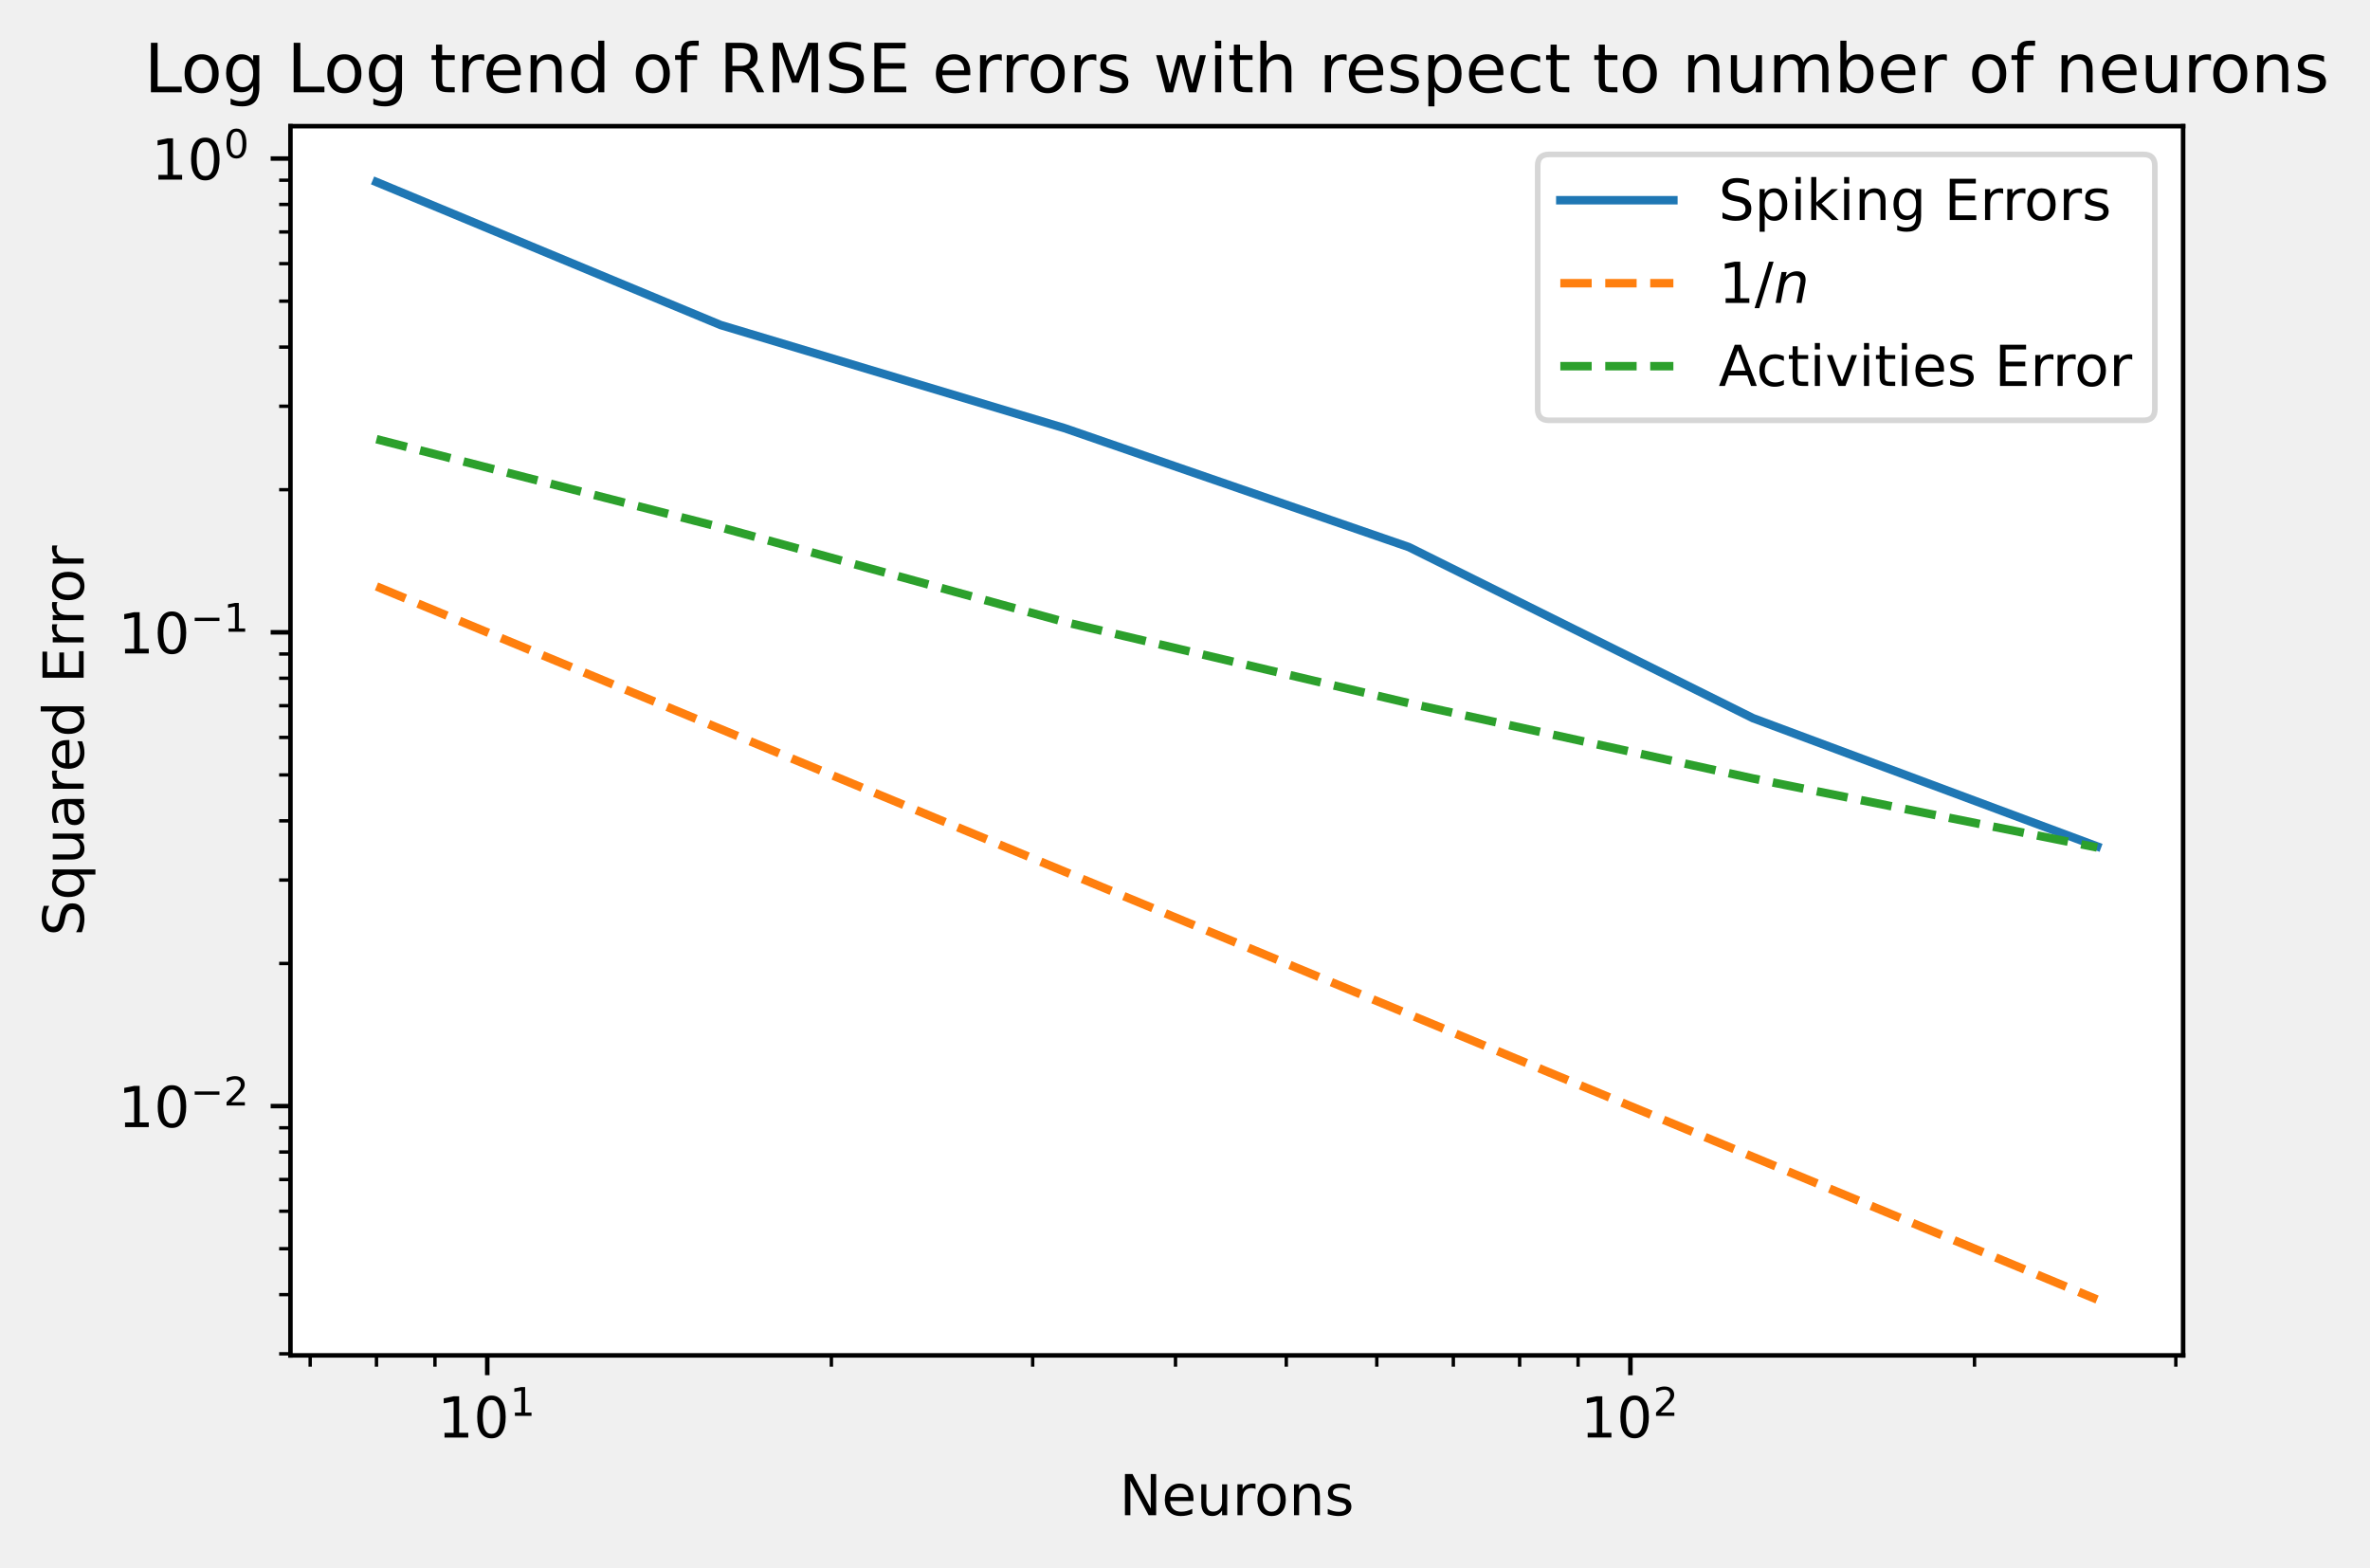
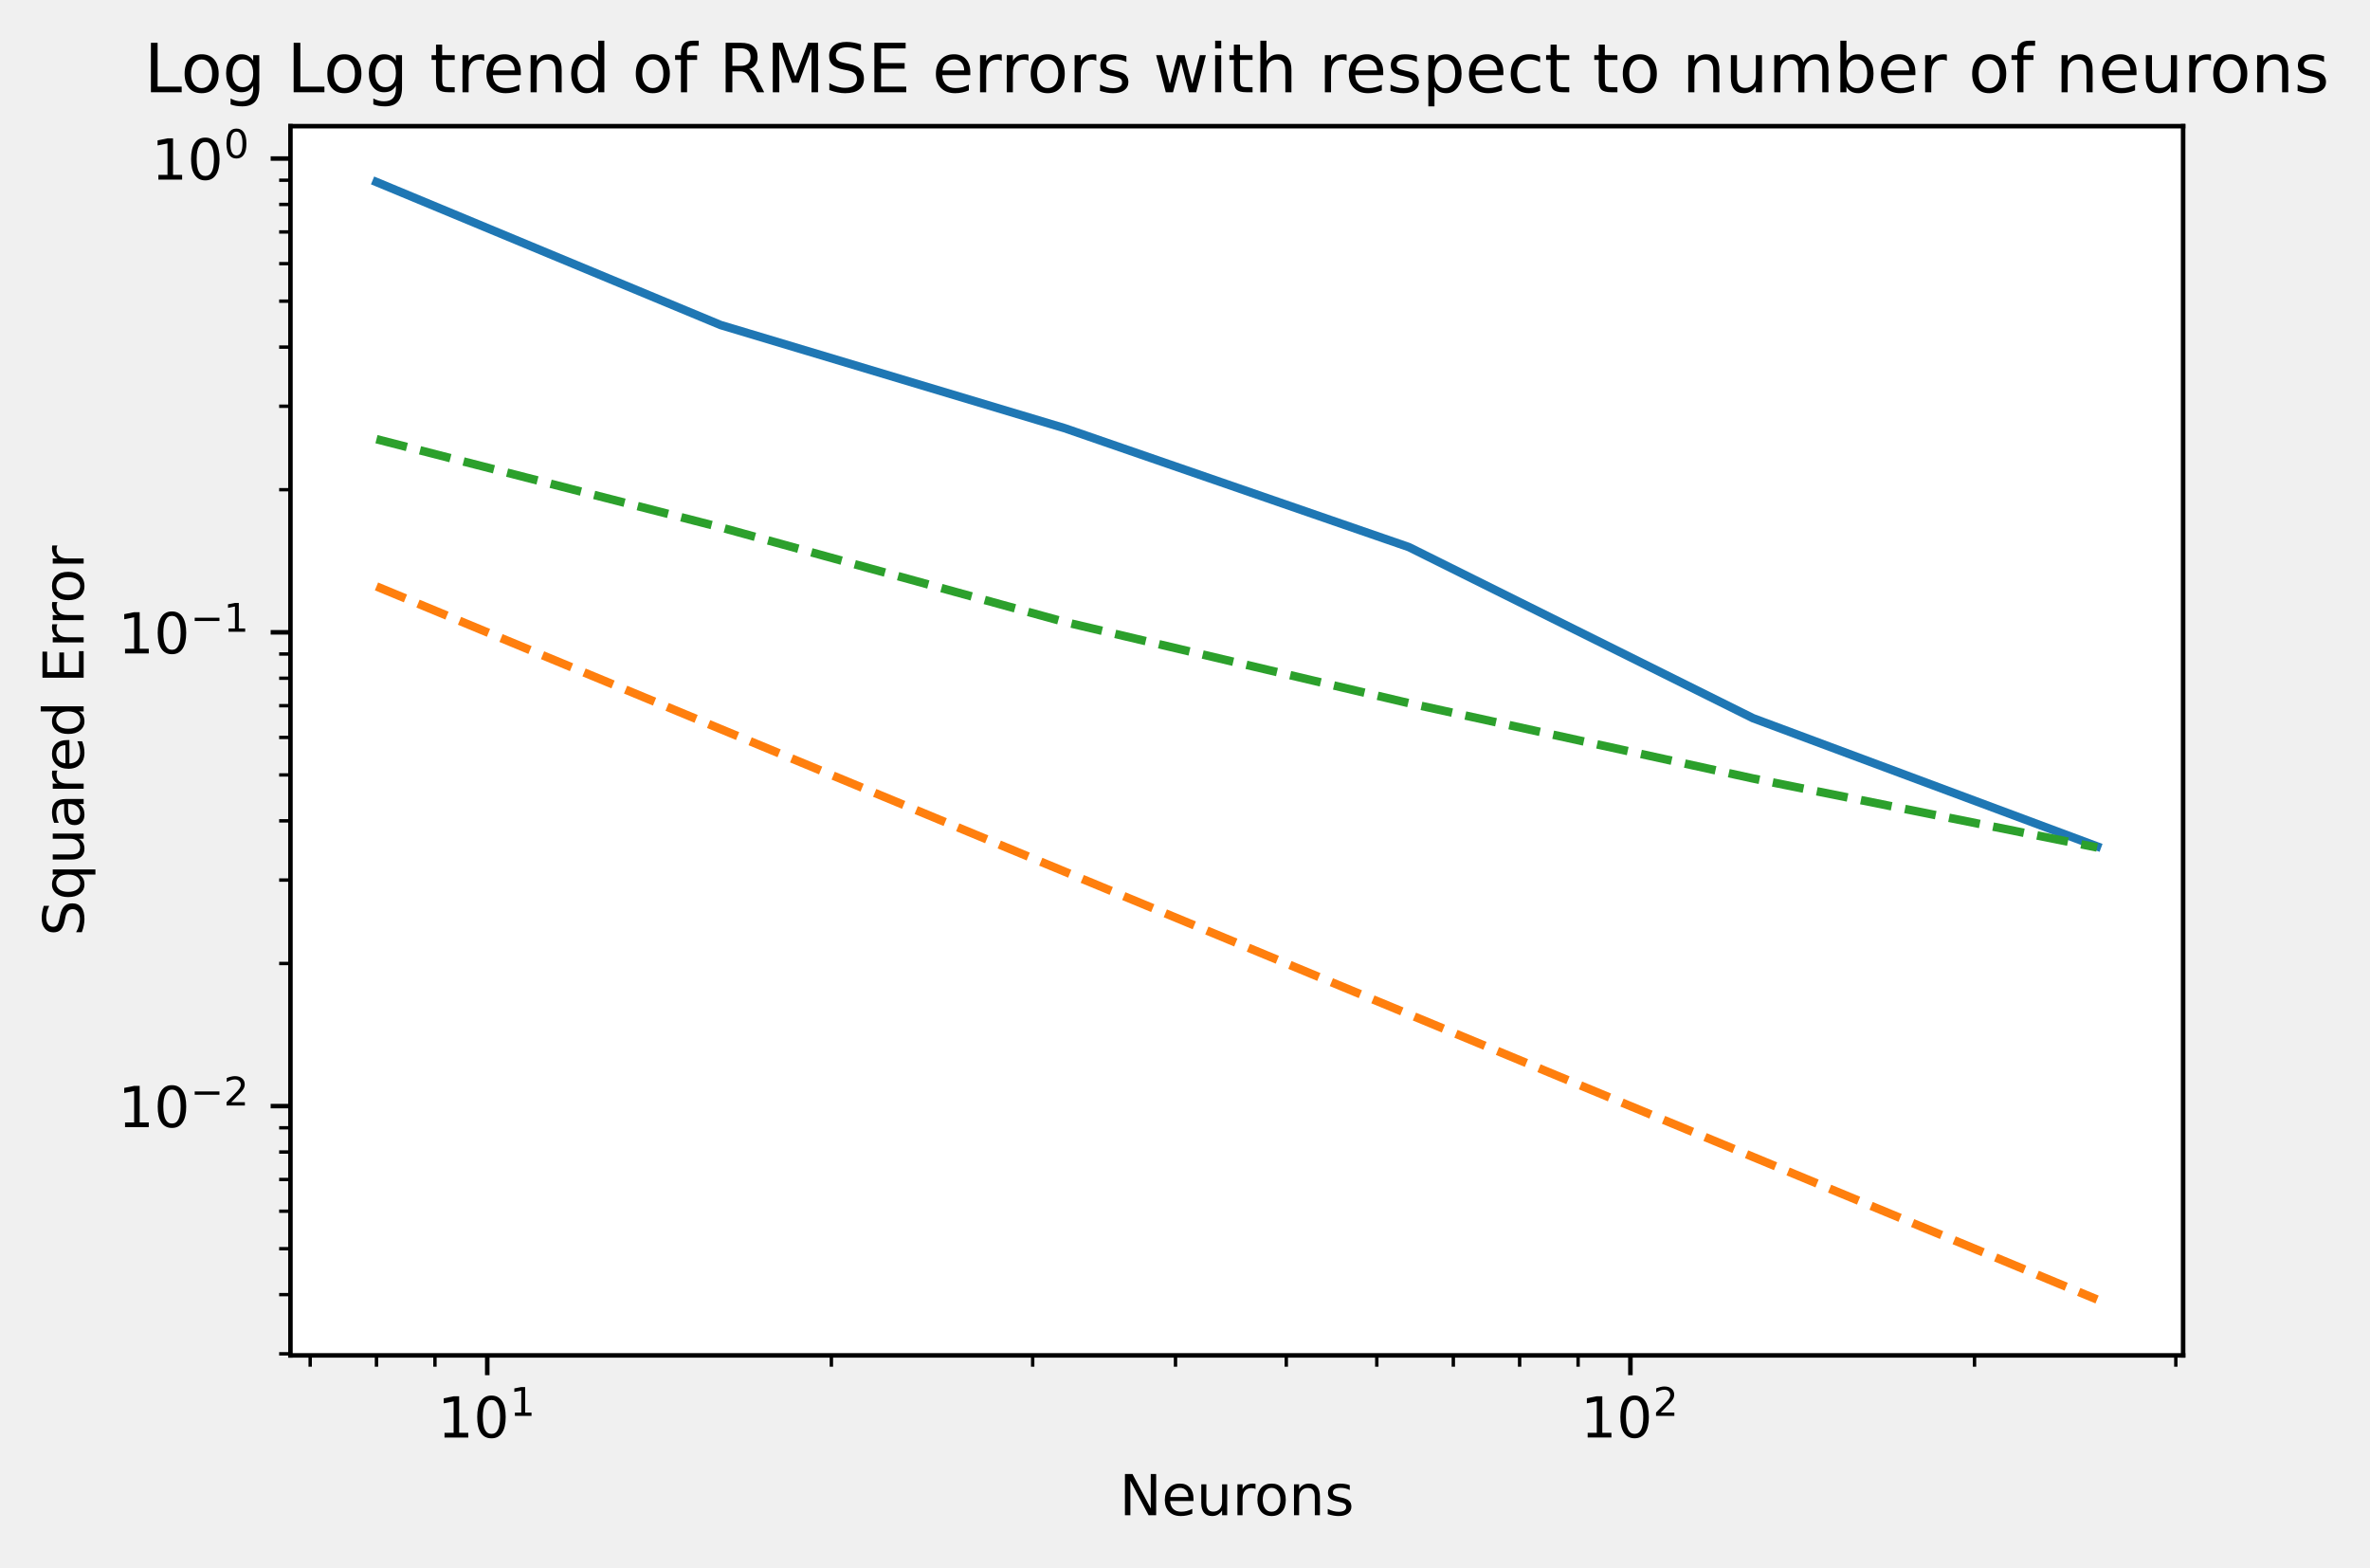
<svg xmlns="http://www.w3.org/2000/svg" xmlns:xlink="http://www.w3.org/1999/xlink" width="419.237pt" height="277.314pt" viewBox="0 0 419.237 277.314" version="1.1">
  <defs>
    <style type="text/css">*{stroke-linejoin: round; stroke-linecap: butt}</style>
  </defs>
  <g id="figure_1">
    <g id="patch_1">
      <path d="M 0 277.314  L 419.237 277.314  L 419.237 0  L 0 0  L 0 277.314  z " style="fill: none" />
    </g>
    <g id="axes_1">
      <g id="patch_2">
        <path d="M 51.378 239.758  L 386.178 239.758  L 386.178 22.318  L 51.378 22.318  z " style="fill: #ffffff" />
      </g>
      <g id="matplotlib.axis_1">
        <g id="xtick_1">
          <g id="line2d_1">
            <defs>
-               <path id="m1aa8d8939c" d="M 0 0  L 0 3.5  " style="stroke: #000000; stroke-width: 0.8" />
+               <path id="m2afc8d1fa1" d="M 0 0  L 0 3.5  " style="stroke: #000000; stroke-width: 0.8" />
            </defs>
            <g>
-               <use xlink:href="#m1aa8d8939c" x="86.193" y="239.758" style="stroke: #000000; stroke-width: 0.8" />
+               <use xlink:href="#m2afc8d1fa1" x="86.193" y="239.758" style="stroke: #000000; stroke-width: 0.8" />
            </g>
          </g>
          <g id="text_1">
            <g transform="translate(77.39295 254.3566) scale(0.1 -0.1)">
              <defs>
                <path id="DejaVuSans-31" d="M 794 531  L 1825 531  L 1825 4091  L 703 3866  L 703 4441  L 1819 4666  L 2450 4666  L 2450 531  L 3481 531  L 3481 0  L 794 0  L 794 531  z " transform="scale(0.015625)" />
                <path id="DejaVuSans-30" d="M 2034 4250  Q 1547 4250 1301 3770  Q 1056 3291 1056 2328  Q 1056 1369 1301 889  Q 1547 409 2034 409  Q 2525 409 2770 889  Q 3016 1369 3016 2328  Q 3016 3291 2770 3770  Q 2525 4250 2034 4250  z M 2034 4750  Q 2819 4750 3233 4129  Q 3647 3509 3647 2328  Q 3647 1150 3233 529  Q 2819 -91 2034 -91  Q 1250 -91 836 529  Q 422 1150 422 2328  Q 422 3509 836 4129  Q 1250 4750 2034 4750  z " transform="scale(0.015625)" />
              </defs>
              <use xlink:href="#DejaVuSans-31" transform="translate(0 0.684375)" />
              <use xlink:href="#DejaVuSans-30" transform="translate(63.62305 0.684375)" />
              <use xlink:href="#DejaVuSans-31" transform="translate(128.2031 38.96563) scale(0.7)" />
            </g>
          </g>
        </g>
        <g id="xtick_2">
          <g id="line2d_2">
            <g>
-               <use xlink:href="#m1aa8d8939c" x="288.408" y="239.758" style="stroke: #000000; stroke-width: 0.8" />
+               <use xlink:href="#m2afc8d1fa1" x="288.408" y="239.758" style="stroke: #000000; stroke-width: 0.8" />
            </g>
          </g>
          <g id="text_2">
            <g transform="translate(279.6078 254.3566) scale(0.1 -0.1)">
              <defs>
                <path id="DejaVuSans-32" d="M 1228 531  L 3431 531  L 3431 0  L 469 0  L 469 531  Q 828 903 1448 1529  Q 2069 2156 2228 2338  Q 2531 2678 2651 2914  Q 2772 3150 2772 3378  Q 2772 3750 2511 3984  Q 2250 4219 1831 4219  Q 1534 4219 1204 4116  Q 875 4013 500 3803  L 500 4441  Q 881 4594 1212 4672  Q 1544 4750 1819 4750  Q 2544 4750 2975 4387  Q 3406 4025 3406 3419  Q 3406 3131 3298 2873  Q 3191 2616 2906 2266  Q 2828 2175 2409 1742  Q 1991 1309 1228 531  z " transform="scale(0.015625)" />
              </defs>
              <use xlink:href="#DejaVuSans-31" transform="translate(0 0.765625)" />
              <use xlink:href="#DejaVuSans-30" transform="translate(63.62305 0.765625)" />
              <use xlink:href="#DejaVuSans-32" transform="translate(128.2031 39.04688) scale(0.7)" />
            </g>
          </g>
        </g>
        <g id="xtick_3">
          <g id="line2d_3">
            <defs>
-               <path id="m4109678d11" d="M 0 0  L 0 2  " style="stroke: #000000; stroke-width: 0.6" />
+               <path id="m5e7f691e40" d="M 0 0  L 0 2  " style="stroke: #000000; stroke-width: 0.6" />
            </defs>
            <g>
-               <use xlink:href="#m4109678d11" x="54.869" y="239.758" style="stroke: #000000; stroke-width: 0.6" />
+               <use xlink:href="#m5e7f691e40" x="54.869" y="239.758" style="stroke: #000000; stroke-width: 0.6" />
            </g>
          </g>
        </g>
        <g id="xtick_4">
          <g id="line2d_4">
            <g>
-               <use xlink:href="#m4109678d11" x="66.596" y="239.758" style="stroke: #000000; stroke-width: 0.6" />
+               <use xlink:href="#m5e7f691e40" x="66.596" y="239.758" style="stroke: #000000; stroke-width: 0.6" />
            </g>
          </g>
        </g>
        <g id="xtick_5">
          <g id="line2d_5">
            <g>
-               <use xlink:href="#m4109678d11" x="76.94" y="239.758" style="stroke: #000000; stroke-width: 0.6" />
+               <use xlink:href="#m5e7f691e40" x="76.94" y="239.758" style="stroke: #000000; stroke-width: 0.6" />
            </g>
          </g>
        </g>
        <g id="xtick_6">
          <g id="line2d_6">
            <g>
-               <use xlink:href="#m4109678d11" x="147.066" y="239.758" style="stroke: #000000; stroke-width: 0.6" />
+               <use xlink:href="#m5e7f691e40" x="147.066" y="239.758" style="stroke: #000000; stroke-width: 0.6" />
            </g>
          </g>
        </g>
        <g id="xtick_7">
          <g id="line2d_7">
            <g>
-               <use xlink:href="#m4109678d11" x="182.674" y="239.758" style="stroke: #000000; stroke-width: 0.6" />
+               <use xlink:href="#m5e7f691e40" x="182.674" y="239.758" style="stroke: #000000; stroke-width: 0.6" />
            </g>
          </g>
        </g>
        <g id="xtick_8">
          <g id="line2d_8">
            <g>
-               <use xlink:href="#m4109678d11" x="207.938" y="239.758" style="stroke: #000000; stroke-width: 0.6" />
+               <use xlink:href="#m5e7f691e40" x="207.938" y="239.758" style="stroke: #000000; stroke-width: 0.6" />
            </g>
          </g>
        </g>
        <g id="xtick_9">
          <g id="line2d_9">
            <g>
-               <use xlink:href="#m4109678d11" x="227.535" y="239.758" style="stroke: #000000; stroke-width: 0.6" />
+               <use xlink:href="#m5e7f691e40" x="227.535" y="239.758" style="stroke: #000000; stroke-width: 0.6" />
            </g>
          </g>
        </g>
        <g id="xtick_10">
          <g id="line2d_10">
            <g>
-               <use xlink:href="#m4109678d11" x="243.547" y="239.758" style="stroke: #000000; stroke-width: 0.6" />
+               <use xlink:href="#m5e7f691e40" x="243.547" y="239.758" style="stroke: #000000; stroke-width: 0.6" />
            </g>
          </g>
        </g>
        <g id="xtick_11">
          <g id="line2d_11">
            <g>
-               <use xlink:href="#m4109678d11" x="257.084" y="239.758" style="stroke: #000000; stroke-width: 0.6" />
+               <use xlink:href="#m5e7f691e40" x="257.084" y="239.758" style="stroke: #000000; stroke-width: 0.6" />
            </g>
          </g>
        </g>
        <g id="xtick_12">
          <g id="line2d_12">
            <g>
-               <use xlink:href="#m4109678d11" x="268.811" y="239.758" style="stroke: #000000; stroke-width: 0.6" />
+               <use xlink:href="#m5e7f691e40" x="268.811" y="239.758" style="stroke: #000000; stroke-width: 0.6" />
            </g>
          </g>
        </g>
        <g id="xtick_13">
          <g id="line2d_13">
            <g>
-               <use xlink:href="#m4109678d11" x="279.155" y="239.758" style="stroke: #000000; stroke-width: 0.6" />
+               <use xlink:href="#m5e7f691e40" x="279.155" y="239.758" style="stroke: #000000; stroke-width: 0.6" />
            </g>
          </g>
        </g>
        <g id="xtick_14">
          <g id="line2d_14">
            <g>
-               <use xlink:href="#m4109678d11" x="349.28" y="239.758" style="stroke: #000000; stroke-width: 0.6" />
+               <use xlink:href="#m5e7f691e40" x="349.28" y="239.758" style="stroke: #000000; stroke-width: 0.6" />
            </g>
          </g>
        </g>
        <g id="xtick_15">
          <g id="line2d_15">
            <g>
-               <use xlink:href="#m4109678d11" x="384.889" y="239.758" style="stroke: #000000; stroke-width: 0.6" />
+               <use xlink:href="#m5e7f691e40" x="384.889" y="239.758" style="stroke: #000000; stroke-width: 0.6" />
            </g>
          </g>
        </g>
        <g id="text_3">
          <g transform="translate(198.0164 268.0347) scale(0.1 -0.1)">
            <defs>
              <path id="DejaVuSans-4e" d="M 628 4666  L 1478 4666  L 3547 763  L 3547 4666  L 4159 4666  L 4159 0  L 3309 0  L 1241 3903  L 1241 0  L 628 0  L 628 4666  z " transform="scale(0.015625)" />
              <path id="DejaVuSans-65" d="M 3597 1894  L 3597 1613  L 953 1613  Q 991 1019 1311 708  Q 1631 397 2203 397  Q 2534 397 2845 478  Q 3156 559 3463 722  L 3463 178  Q 3153 47 2828 -22  Q 2503 -91 2169 -91  Q 1331 -91 842 396  Q 353 884 353 1716  Q 353 2575 817 3079  Q 1281 3584 2069 3584  Q 2775 3584 3186 3129  Q 3597 2675 3597 1894  z M 3022 2063  Q 3016 2534 2758 2815  Q 2500 3097 2075 3097  Q 1594 3097 1305 2825  Q 1016 2553 972 2059  L 3022 2063  z " transform="scale(0.015625)" />
              <path id="DejaVuSans-75" d="M 544 1381  L 544 3500  L 1119 3500  L 1119 1403  Q 1119 906 1312 657  Q 1506 409 1894 409  Q 2359 409 2629 706  Q 2900 1003 2900 1516  L 2900 3500  L 3475 3500  L 3475 0  L 2900 0  L 2900 538  Q 2691 219 2414 64  Q 2138 -91 1772 -91  Q 1169 -91 856 284  Q 544 659 544 1381  z M 1991 3584  L 1991 3584  z " transform="scale(0.015625)" />
              <path id="DejaVuSans-72" d="M 2631 2963  Q 2534 3019 2420 3045  Q 2306 3072 2169 3072  Q 1681 3072 1420 2755  Q 1159 2438 1159 1844  L 1159 0  L 581 0  L 581 3500  L 1159 3500  L 1159 2956  Q 1341 3275 1631 3429  Q 1922 3584 2338 3584  Q 2397 3584 2469 3576  Q 2541 3569 2628 3553  L 2631 2963  z " transform="scale(0.015625)" />
              <path id="DejaVuSans-6f" d="M 1959 3097  Q 1497 3097 1228 2736  Q 959 2375 959 1747  Q 959 1119 1226 758  Q 1494 397 1959 397  Q 2419 397 2687 759  Q 2956 1122 2956 1747  Q 2956 2369 2687 2733  Q 2419 3097 1959 3097  z M 1959 3584  Q 2709 3584 3137 3096  Q 3566 2609 3566 1747  Q 3566 888 3137 398  Q 2709 -91 1959 -91  Q 1206 -91 779 398  Q 353 888 353 1747  Q 353 2609 779 3096  Q 1206 3584 1959 3584  z " transform="scale(0.015625)" />
              <path id="DejaVuSans-6e" d="M 3513 2113  L 3513 0  L 2938 0  L 2938 2094  Q 2938 2591 2744 2837  Q 2550 3084 2163 3084  Q 1697 3084 1428 2787  Q 1159 2491 1159 1978  L 1159 0  L 581 0  L 581 3500  L 1159 3500  L 1159 2956  Q 1366 3272 1645 3428  Q 1925 3584 2291 3584  Q 2894 3584 3203 3211  Q 3513 2838 3513 2113  z " transform="scale(0.015625)" />
              <path id="DejaVuSans-73" d="M 2834 3397  L 2834 2853  Q 2591 2978 2328 3040  Q 2066 3103 1784 3103  Q 1356 3103 1142 2972  Q 928 2841 928 2578  Q 928 2378 1081 2264  Q 1234 2150 1697 2047  L 1894 2003  Q 2506 1872 2764 1633  Q 3022 1394 3022 966  Q 3022 478 2636 193  Q 2250 -91 1575 -91  Q 1294 -91 989 -36  Q 684 19 347 128  L 347 722  Q 666 556 975 473  Q 1284 391 1588 391  Q 1994 391 2212 530  Q 2431 669 2431 922  Q 2431 1156 2273 1281  Q 2116 1406 1581 1522  L 1381 1569  Q 847 1681 609 1914  Q 372 2147 372 2553  Q 372 3047 722 3315  Q 1072 3584 1716 3584  Q 2034 3584 2315 3537  Q 2597 3491 2834 3397  z " transform="scale(0.015625)" />
            </defs>
            <use xlink:href="#DejaVuSans-4e" />
            <use xlink:href="#DejaVuSans-65" x="74.805" />
            <use xlink:href="#DejaVuSans-75" x="136.328" />
            <use xlink:href="#DejaVuSans-72" x="199.707" />
            <use xlink:href="#DejaVuSans-6f" x="238.57" />
            <use xlink:href="#DejaVuSans-6e" x="299.752" />
            <use xlink:href="#DejaVuSans-73" x="363.131" />
          </g>
        </g>
      </g>
      <g id="matplotlib.axis_2">
        <g id="ytick_1">
          <g id="line2d_16">
            <defs>
-               <path id="m5841d0243c" d="M 0 0  L -3.5 0  " style="stroke: #000000; stroke-width: 0.8" />
+               <path id="md2d005fe92" d="M 0 0  L -3.5 0  " style="stroke: #000000; stroke-width: 0.8" />
            </defs>
            <g>
-               <use xlink:href="#m5841d0243c" x="51.378" y="195.661" style="stroke: #000000; stroke-width: 0.8" />
+               <use xlink:href="#md2d005fe92" x="51.378" y="195.661" style="stroke: #000000; stroke-width: 0.8" />
            </g>
          </g>
          <g id="text_4">
            <g transform="translate(20.87813 199.4598) scale(0.1 -0.1)">
              <defs>
                <path id="DejaVuSans-2212" d="M 678 2272  L 4684 2272  L 4684 1741  L 678 1741  L 678 2272  z " transform="scale(0.015625)" />
              </defs>
              <use xlink:href="#DejaVuSans-31" transform="translate(0 0.765625)" />
              <use xlink:href="#DejaVuSans-30" transform="translate(63.62305 0.765625)" />
              <use xlink:href="#DejaVuSans-2212" transform="translate(128.2031 39.04688) scale(0.7)" />
              <use xlink:href="#DejaVuSans-32" transform="translate(186.8555 39.04688) scale(0.7)" />
            </g>
          </g>
        </g>
        <g id="ytick_2">
          <g id="line2d_17">
            <g>
-               <use xlink:href="#m5841d0243c" x="51.378" y="111.852" style="stroke: #000000; stroke-width: 0.8" />
+               <use xlink:href="#md2d005fe92" x="51.378" y="111.852" style="stroke: #000000; stroke-width: 0.8" />
            </g>
          </g>
          <g id="text_5">
            <g transform="translate(20.87813 115.6516) scale(0.1 -0.1)">
              <use xlink:href="#DejaVuSans-31" transform="translate(0 0.684375)" />
              <use xlink:href="#DejaVuSans-30" transform="translate(63.62305 0.684375)" />
              <use xlink:href="#DejaVuSans-2212" transform="translate(128.2031 38.96563) scale(0.7)" />
              <use xlink:href="#DejaVuSans-31" transform="translate(186.8555 38.96563) scale(0.7)" />
            </g>
          </g>
        </g>
        <g id="ytick_3">
          <g id="line2d_18">
            <g>
-               <use xlink:href="#m5841d0243c" x="51.378" y="28.044" style="stroke: #000000; stroke-width: 0.8" />
+               <use xlink:href="#md2d005fe92" x="51.378" y="28.044" style="stroke: #000000; stroke-width: 0.8" />
            </g>
          </g>
          <g id="text_6">
            <g transform="translate(26.77812 31.84343) scale(0.1 -0.1)">
              <use xlink:href="#DejaVuSans-31" transform="translate(0 0.765625)" />
              <use xlink:href="#DejaVuSans-30" transform="translate(63.62305 0.765625)" />
              <use xlink:href="#DejaVuSans-30" transform="translate(128.2031 39.04688) scale(0.7)" />
            </g>
          </g>
        </g>
        <g id="ytick_4">
          <g id="line2d_19">
            <defs>
-               <path id="m2b19e37d3e" d="M 0 0  L -2 0  " style="stroke: #000000; stroke-width: 0.6" />
+               <path id="m3579f029ac" d="M 0 0  L -2 0  " style="stroke: #000000; stroke-width: 0.6" />
            </defs>
            <g>
-               <use xlink:href="#m2b19e37d3e" x="51.378" y="239.482" style="stroke: #000000; stroke-width: 0.6" />
+               <use xlink:href="#m3579f029ac" x="51.378" y="239.482" style="stroke: #000000; stroke-width: 0.6" />
            </g>
          </g>
        </g>
        <g id="ytick_5">
          <g id="line2d_20">
            <g>
-               <use xlink:href="#m2b19e37d3e" x="51.378" y="229.011" style="stroke: #000000; stroke-width: 0.6" />
+               <use xlink:href="#m3579f029ac" x="51.378" y="229.011" style="stroke: #000000; stroke-width: 0.6" />
            </g>
          </g>
        </g>
        <g id="ytick_6">
          <g id="line2d_21">
            <g>
-               <use xlink:href="#m2b19e37d3e" x="51.378" y="220.889" style="stroke: #000000; stroke-width: 0.6" />
+               <use xlink:href="#m3579f029ac" x="51.378" y="220.889" style="stroke: #000000; stroke-width: 0.6" />
            </g>
          </g>
        </g>
        <g id="ytick_7">
          <g id="line2d_22">
            <g>
-               <use xlink:href="#m2b19e37d3e" x="51.378" y="214.253" style="stroke: #000000; stroke-width: 0.6" />
+               <use xlink:href="#m3579f029ac" x="51.378" y="214.253" style="stroke: #000000; stroke-width: 0.6" />
            </g>
          </g>
        </g>
        <g id="ytick_8">
          <g id="line2d_23">
            <g>
-               <use xlink:href="#m2b19e37d3e" x="51.378" y="208.643" style="stroke: #000000; stroke-width: 0.6" />
+               <use xlink:href="#m3579f029ac" x="51.378" y="208.643" style="stroke: #000000; stroke-width: 0.6" />
            </g>
          </g>
        </g>
        <g id="ytick_9">
          <g id="line2d_24">
            <g>
-               <use xlink:href="#m2b19e37d3e" x="51.378" y="203.782" style="stroke: #000000; stroke-width: 0.6" />
+               <use xlink:href="#m3579f029ac" x="51.378" y="203.782" style="stroke: #000000; stroke-width: 0.6" />
            </g>
          </g>
        </g>
        <g id="ytick_10">
          <g id="line2d_25">
            <g>
-               <use xlink:href="#m2b19e37d3e" x="51.378" y="199.495" style="stroke: #000000; stroke-width: 0.6" />
+               <use xlink:href="#m3579f029ac" x="51.378" y="199.495" style="stroke: #000000; stroke-width: 0.6" />
            </g>
          </g>
        </g>
        <g id="ytick_11">
          <g id="line2d_26">
            <g>
-               <use xlink:href="#m2b19e37d3e" x="51.378" y="170.432" style="stroke: #000000; stroke-width: 0.6" />
+               <use xlink:href="#m3579f029ac" x="51.378" y="170.432" style="stroke: #000000; stroke-width: 0.6" />
            </g>
          </g>
        </g>
        <g id="ytick_12">
          <g id="line2d_27">
            <g>
-               <use xlink:href="#m2b19e37d3e" x="51.378" y="155.674" style="stroke: #000000; stroke-width: 0.6" />
+               <use xlink:href="#m3579f029ac" x="51.378" y="155.674" style="stroke: #000000; stroke-width: 0.6" />
            </g>
          </g>
        </g>
        <g id="ytick_13">
          <g id="line2d_28">
            <g>
-               <use xlink:href="#m2b19e37d3e" x="51.378" y="145.203" style="stroke: #000000; stroke-width: 0.6" />
+               <use xlink:href="#m3579f029ac" x="51.378" y="145.203" style="stroke: #000000; stroke-width: 0.6" />
            </g>
          </g>
        </g>
        <g id="ytick_14">
          <g id="line2d_29">
            <g>
-               <use xlink:href="#m2b19e37d3e" x="51.378" y="137.081" style="stroke: #000000; stroke-width: 0.6" />
+               <use xlink:href="#m3579f029ac" x="51.378" y="137.081" style="stroke: #000000; stroke-width: 0.6" />
            </g>
          </g>
        </g>
        <g id="ytick_15">
          <g id="line2d_30">
            <g>
-               <use xlink:href="#m2b19e37d3e" x="51.378" y="130.445" style="stroke: #000000; stroke-width: 0.6" />
+               <use xlink:href="#m3579f029ac" x="51.378" y="130.445" style="stroke: #000000; stroke-width: 0.6" />
            </g>
          </g>
        </g>
        <g id="ytick_16">
          <g id="line2d_31">
            <g>
-               <use xlink:href="#m2b19e37d3e" x="51.378" y="124.834" style="stroke: #000000; stroke-width: 0.6" />
+               <use xlink:href="#m3579f029ac" x="51.378" y="124.834" style="stroke: #000000; stroke-width: 0.6" />
            </g>
          </g>
        </g>
        <g id="ytick_17">
          <g id="line2d_32">
            <g>
-               <use xlink:href="#m2b19e37d3e" x="51.378" y="119.974" style="stroke: #000000; stroke-width: 0.6" />
+               <use xlink:href="#m3579f029ac" x="51.378" y="119.974" style="stroke: #000000; stroke-width: 0.6" />
            </g>
          </g>
        </g>
        <g id="ytick_18">
          <g id="line2d_33">
            <g>
-               <use xlink:href="#m2b19e37d3e" x="51.378" y="115.687" style="stroke: #000000; stroke-width: 0.6" />
+               <use xlink:href="#m3579f029ac" x="51.378" y="115.687" style="stroke: #000000; stroke-width: 0.6" />
            </g>
          </g>
        </g>
        <g id="ytick_19">
          <g id="line2d_34">
            <g>
-               <use xlink:href="#m2b19e37d3e" x="51.378" y="86.624" style="stroke: #000000; stroke-width: 0.6" />
+               <use xlink:href="#m3579f029ac" x="51.378" y="86.624" style="stroke: #000000; stroke-width: 0.6" />
            </g>
          </g>
        </g>
        <g id="ytick_20">
          <g id="line2d_35">
            <g>
-               <use xlink:href="#m2b19e37d3e" x="51.378" y="71.866" style="stroke: #000000; stroke-width: 0.6" />
+               <use xlink:href="#m3579f029ac" x="51.378" y="71.866" style="stroke: #000000; stroke-width: 0.6" />
            </g>
          </g>
        </g>
        <g id="ytick_21">
          <g id="line2d_36">
            <g>
-               <use xlink:href="#m2b19e37d3e" x="51.378" y="61.395" style="stroke: #000000; stroke-width: 0.6" />
+               <use xlink:href="#m3579f029ac" x="51.378" y="61.395" style="stroke: #000000; stroke-width: 0.6" />
            </g>
          </g>
        </g>
        <g id="ytick_22">
          <g id="line2d_37">
            <g>
-               <use xlink:href="#m2b19e37d3e" x="51.378" y="53.273" style="stroke: #000000; stroke-width: 0.6" />
+               <use xlink:href="#m3579f029ac" x="51.378" y="53.273" style="stroke: #000000; stroke-width: 0.6" />
            </g>
          </g>
        </g>
        <g id="ytick_23">
          <g id="line2d_38">
            <g>
-               <use xlink:href="#m2b19e37d3e" x="51.378" y="46.637" style="stroke: #000000; stroke-width: 0.6" />
+               <use xlink:href="#m3579f029ac" x="51.378" y="46.637" style="stroke: #000000; stroke-width: 0.6" />
            </g>
          </g>
        </g>
        <g id="ytick_24">
          <g id="line2d_39">
            <g>
-               <use xlink:href="#m2b19e37d3e" x="51.378" y="41.026" style="stroke: #000000; stroke-width: 0.6" />
+               <use xlink:href="#m3579f029ac" x="51.378" y="41.026" style="stroke: #000000; stroke-width: 0.6" />
            </g>
          </g>
        </g>
        <g id="ytick_25">
          <g id="line2d_40">
            <g>
-               <use xlink:href="#m2b19e37d3e" x="51.378" y="36.166" style="stroke: #000000; stroke-width: 0.6" />
+               <use xlink:href="#m3579f029ac" x="51.378" y="36.166" style="stroke: #000000; stroke-width: 0.6" />
            </g>
          </g>
        </g>
        <g id="ytick_26">
          <g id="line2d_41">
            <g>
-               <use xlink:href="#m2b19e37d3e" x="51.378" y="31.879" style="stroke: #000000; stroke-width: 0.6" />
+               <use xlink:href="#m3579f029ac" x="51.378" y="31.879" style="stroke: #000000; stroke-width: 0.6" />
            </g>
          </g>
        </g>
        <g id="text_7">
          <g transform="translate(14.79844 165.5873) rotate(-90) scale(0.1 -0.1)">
            <defs>
              <path id="DejaVuSans-53" d="M 3425 4513  L 3425 3897  Q 3066 4069 2747 4153  Q 2428 4238 2131 4238  Q 1616 4238 1336 4038  Q 1056 3838 1056 3469  Q 1056 3159 1242 3001  Q 1428 2844 1947 2747  L 2328 2669  Q 3034 2534 3370 2195  Q 3706 1856 3706 1288  Q 3706 609 3251 259  Q 2797 -91 1919 -91  Q 1588 -91 1214 -16  Q 841 59 441 206  L 441 856  Q 825 641 1194 531  Q 1563 422 1919 422  Q 2459 422 2753 634  Q 3047 847 3047 1241  Q 3047 1584 2836 1778  Q 2625 1972 2144 2069  L 1759 2144  Q 1053 2284 737 2584  Q 422 2884 422 3419  Q 422 4038 858 4394  Q 1294 4750 2059 4750  Q 2388 4750 2728 4690  Q 3069 4631 3425 4513  z " transform="scale(0.015625)" />
              <path id="DejaVuSans-71" d="M 947 1747  Q 947 1113 1208 752  Q 1469 391 1925 391  Q 2381 391 2643 752  Q 2906 1113 2906 1747  Q 2906 2381 2643 2742  Q 2381 3103 1925 3103  Q 1469 3103 1208 2742  Q 947 2381 947 1747  z M 2906 525  Q 2725 213 2448 61  Q 2172 -91 1784 -91  Q 1150 -91 751 415  Q 353 922 353 1747  Q 353 2572 751 3078  Q 1150 3584 1784 3584  Q 2172 3584 2448 3432  Q 2725 3281 2906 2969  L 2906 3500  L 3481 3500  L 3481 -1331  L 2906 -1331  L 2906 525  z " transform="scale(0.015625)" />
              <path id="DejaVuSans-61" d="M 2194 1759  Q 1497 1759 1228 1600  Q 959 1441 959 1056  Q 959 750 1161 570  Q 1363 391 1709 391  Q 2188 391 2477 730  Q 2766 1069 2766 1631  L 2766 1759  L 2194 1759  z M 3341 1997  L 3341 0  L 2766 0  L 2766 531  Q 2569 213 2275 61  Q 1981 -91 1556 -91  Q 1019 -91 701 211  Q 384 513 384 1019  Q 384 1609 779 1909  Q 1175 2209 1959 2209  L 2766 2209  L 2766 2266  Q 2766 2663 2505 2880  Q 2244 3097 1772 3097  Q 1472 3097 1187 3025  Q 903 2953 641 2809  L 641 3341  Q 956 3463 1253 3523  Q 1550 3584 1831 3584  Q 2591 3584 2966 3190  Q 3341 2797 3341 1997  z " transform="scale(0.015625)" />
              <path id="DejaVuSans-64" d="M 2906 2969  L 2906 4863  L 3481 4863  L 3481 0  L 2906 0  L 2906 525  Q 2725 213 2448 61  Q 2172 -91 1784 -91  Q 1150 -91 751 415  Q 353 922 353 1747  Q 353 2572 751 3078  Q 1150 3584 1784 3584  Q 2172 3584 2448 3432  Q 2725 3281 2906 2969  z M 947 1747  Q 947 1113 1208 752  Q 1469 391 1925 391  Q 2381 391 2643 752  Q 2906 1113 2906 1747  Q 2906 2381 2643 2742  Q 2381 3103 1925 3103  Q 1469 3103 1208 2742  Q 947 2381 947 1747  z " transform="scale(0.015625)" />
              <path id="DejaVuSans-20" transform="scale(0.015625)" />
              <path id="DejaVuSans-45" d="M 628 4666  L 3578 4666  L 3578 4134  L 1259 4134  L 1259 2753  L 3481 2753  L 3481 2222  L 1259 2222  L 1259 531  L 3634 531  L 3634 0  L 628 0  L 628 4666  z " transform="scale(0.015625)" />
            </defs>
            <use xlink:href="#DejaVuSans-53" />
            <use xlink:href="#DejaVuSans-71" x="63.477" />
            <use xlink:href="#DejaVuSans-75" x="126.953" />
            <use xlink:href="#DejaVuSans-61" x="190.332" />
            <use xlink:href="#DejaVuSans-72" x="251.611" />
            <use xlink:href="#DejaVuSans-65" x="290.475" />
            <use xlink:href="#DejaVuSans-64" x="351.998" />
            <use xlink:href="#DejaVuSans-20" x="415.475" />
            <use xlink:href="#DejaVuSans-45" x="447.262" />
            <use xlink:href="#DejaVuSans-72" x="510.445" />
            <use xlink:href="#DejaVuSans-72" x="549.809" />
            <use xlink:href="#DejaVuSans-6f" x="588.672" />
            <use xlink:href="#DejaVuSans-72" x="649.854" />
          </g>
        </g>
      </g>
      <g id="line2d_42">
-         <path d="M 66.596 32.202  L 127.469 57.493  L 188.342 75.748  L 249.214 96.775  L 310.087 127.039  L 370.96 149.719  " clip-path="url(#p988849269f)" style="fill: none; stroke: #1f77b4; stroke-width: 1.5; stroke-linecap: square" />
+         <path d="M 66.596 32.202  L 127.469 57.493  L 188.342 75.748  L 249.214 96.775  L 310.087 127.039  L 370.96 149.719  " clip-path="url(#p2219ab5b06)" style="fill: none; stroke: #1f77b4; stroke-width: 1.5; stroke-linecap: square" />
      </g>
      <g id="line2d_43">
-         <path d="M 66.596 103.731  L 127.469 128.959  L 188.342 154.188  L 249.214 179.417  L 310.087 204.646  L 370.96 229.874  " clip-path="url(#p988849269f)" style="fill: none; stroke-dasharray: 5.55,2.4; stroke-dashoffset: 0; stroke: #ff7f0e; stroke-width: 1.5" />
+         <path d="M 66.596 103.731  L 127.469 128.959  L 188.342 154.188  L 249.214 179.417  L 310.087 204.646  L 370.96 229.874  " clip-path="url(#p2219ab5b06)" style="fill: none; stroke-dasharray: 5.55,2.4; stroke-dashoffset: 0; stroke: #ff7f0e; stroke-width: 1.5" />
      </g>
      <g id="line2d_44">
-         <path d="M 66.596 77.687  L 127.469 93.284  L 188.342 110.027  L 249.214 124.383  L 310.087 137.707  L 370.96 149.913  " clip-path="url(#p988849269f)" style="fill: none; stroke-dasharray: 5.55,2.4; stroke-dashoffset: 0; stroke: #2ca02c; stroke-width: 1.5" />
+         <path d="M 66.596 77.687  L 127.469 93.284  L 188.342 110.027  L 249.214 124.383  L 310.087 137.707  L 370.96 149.913  " clip-path="url(#p2219ab5b06)" style="fill: none; stroke-dasharray: 5.55,2.4; stroke-dashoffset: 0; stroke: #2ca02c; stroke-width: 1.5" />
      </g>
      <g id="patch_3">
        <path d="M 51.378 239.758  L 51.378 22.318  " style="fill: none; stroke: #000000; stroke-width: 0.8; stroke-linejoin: miter; stroke-linecap: square" />
      </g>
      <g id="patch_4">
        <path d="M 386.178 239.758  L 386.178 22.318  " style="fill: none; stroke: #000000; stroke-width: 0.8; stroke-linejoin: miter; stroke-linecap: square" />
      </g>
      <g id="patch_5">
        <path d="M 51.378 239.758  L 386.178 239.758  " style="fill: none; stroke: #000000; stroke-width: 0.8; stroke-linejoin: miter; stroke-linecap: square" />
      </g>
      <g id="patch_6">
        <path d="M 51.378 22.318  L 386.178 22.318  " style="fill: none; stroke: #000000; stroke-width: 0.8; stroke-linejoin: miter; stroke-linecap: square" />
      </g>
      <g id="text_8">
        <g transform="translate(25.51906 16.31812) scale(0.12 -0.12)">
          <defs>
            <path id="DejaVuSans-4c" d="M 628 4666  L 1259 4666  L 1259 531  L 3531 531  L 3531 0  L 628 0  L 628 4666  z " transform="scale(0.015625)" />
            <path id="DejaVuSans-67" d="M 2906 1791  Q 2906 2416 2648 2759  Q 2391 3103 1925 3103  Q 1463 3103 1205 2759  Q 947 2416 947 1791  Q 947 1169 1205 825  Q 1463 481 1925 481  Q 2391 481 2648 825  Q 2906 1169 2906 1791  z M 3481 434  Q 3481 -459 3084 -895  Q 2688 -1331 1869 -1331  Q 1566 -1331 1297 -1286  Q 1028 -1241 775 -1147  L 775 -588  Q 1028 -725 1275 -790  Q 1522 -856 1778 -856  Q 2344 -856 2625 -561  Q 2906 -266 2906 331  L 2906 616  Q 2728 306 2450 153  Q 2172 0 1784 0  Q 1141 0 747 490  Q 353 981 353 1791  Q 353 2603 747 3093  Q 1141 3584 1784 3584  Q 2172 3584 2450 3431  Q 2728 3278 2906 2969  L 2906 3500  L 3481 3500  L 3481 434  z " transform="scale(0.015625)" />
            <path id="DejaVuSans-74" d="M 1172 4494  L 1172 3500  L 2356 3500  L 2356 3053  L 1172 3053  L 1172 1153  Q 1172 725 1289 603  Q 1406 481 1766 481  L 2356 481  L 2356 0  L 1766 0  Q 1100 0 847 248  Q 594 497 594 1153  L 594 3053  L 172 3053  L 172 3500  L 594 3500  L 594 4494  L 1172 4494  z " transform="scale(0.015625)" />
            <path id="DejaVuSans-66" d="M 2375 4863  L 2375 4384  L 1825 4384  Q 1516 4384 1395 4259  Q 1275 4134 1275 3809  L 1275 3500  L 2222 3500  L 2222 3053  L 1275 3053  L 1275 0  L 697 0  L 697 3053  L 147 3053  L 147 3500  L 697 3500  L 697 3744  Q 697 4328 969 4595  Q 1241 4863 1831 4863  L 2375 4863  z " transform="scale(0.015625)" />
            <path id="DejaVuSans-52" d="M 2841 2188  Q 3044 2119 3236 1894  Q 3428 1669 3622 1275  L 4263 0  L 3584 0  L 2988 1197  Q 2756 1666 2539 1819  Q 2322 1972 1947 1972  L 1259 1972  L 1259 0  L 628 0  L 628 4666  L 2053 4666  Q 2853 4666 3247 4331  Q 3641 3997 3641 3322  Q 3641 2881 3436 2590  Q 3231 2300 2841 2188  z M 1259 4147  L 1259 2491  L 2053 2491  Q 2509 2491 2742 2702  Q 2975 2913 2975 3322  Q 2975 3731 2742 3939  Q 2509 4147 2053 4147  L 1259 4147  z " transform="scale(0.015625)" />
            <path id="DejaVuSans-4d" d="M 628 4666  L 1569 4666  L 2759 1491  L 3956 4666  L 4897 4666  L 4897 0  L 4281 0  L 4281 4097  L 3078 897  L 2444 897  L 1241 4097  L 1241 0  L 628 0  L 628 4666  z " transform="scale(0.015625)" />
            <path id="DejaVuSans-77" d="M 269 3500  L 844 3500  L 1563 769  L 2278 3500  L 2956 3500  L 3675 769  L 4391 3500  L 4966 3500  L 4050 0  L 3372 0  L 2619 2869  L 1863 0  L 1184 0  L 269 3500  z " transform="scale(0.015625)" />
            <path id="DejaVuSans-69" d="M 603 3500  L 1178 3500  L 1178 0  L 603 0  L 603 3500  z M 603 4863  L 1178 4863  L 1178 4134  L 603 4134  L 603 4863  z " transform="scale(0.015625)" />
            <path id="DejaVuSans-68" d="M 3513 2113  L 3513 0  L 2938 0  L 2938 2094  Q 2938 2591 2744 2837  Q 2550 3084 2163 3084  Q 1697 3084 1428 2787  Q 1159 2491 1159 1978  L 1159 0  L 581 0  L 581 4863  L 1159 4863  L 1159 2956  Q 1366 3272 1645 3428  Q 1925 3584 2291 3584  Q 2894 3584 3203 3211  Q 3513 2838 3513 2113  z " transform="scale(0.015625)" />
            <path id="DejaVuSans-70" d="M 1159 525  L 1159 -1331  L 581 -1331  L 581 3500  L 1159 3500  L 1159 2969  Q 1341 3281 1617 3432  Q 1894 3584 2278 3584  Q 2916 3584 3314 3078  Q 3713 2572 3713 1747  Q 3713 922 3314 415  Q 2916 -91 2278 -91  Q 1894 -91 1617 61  Q 1341 213 1159 525  z M 3116 1747  Q 3116 2381 2855 2742  Q 2594 3103 2138 3103  Q 1681 3103 1420 2742  Q 1159 2381 1159 1747  Q 1159 1113 1420 752  Q 1681 391 2138 391  Q 2594 391 2855 752  Q 3116 1113 3116 1747  z " transform="scale(0.015625)" />
            <path id="DejaVuSans-63" d="M 3122 3366  L 3122 2828  Q 2878 2963 2633 3030  Q 2388 3097 2138 3097  Q 1578 3097 1268 2742  Q 959 2388 959 1747  Q 959 1106 1268 751  Q 1578 397 2138 397  Q 2388 397 2633 464  Q 2878 531 3122 666  L 3122 134  Q 2881 22 2623 -34  Q 2366 -91 2075 -91  Q 1284 -91 818 406  Q 353 903 353 1747  Q 353 2603 823 3093  Q 1294 3584 2113 3584  Q 2378 3584 2631 3529  Q 2884 3475 3122 3366  z " transform="scale(0.015625)" />
            <path id="DejaVuSans-6d" d="M 3328 2828  Q 3544 3216 3844 3400  Q 4144 3584 4550 3584  Q 5097 3584 5394 3201  Q 5691 2819 5691 2113  L 5691 0  L 5113 0  L 5113 2094  Q 5113 2597 4934 2840  Q 4756 3084 4391 3084  Q 3944 3084 3684 2787  Q 3425 2491 3425 1978  L 3425 0  L 2847 0  L 2847 2094  Q 2847 2600 2669 2842  Q 2491 3084 2119 3084  Q 1678 3084 1418 2786  Q 1159 2488 1159 1978  L 1159 0  L 581 0  L 581 3500  L 1159 3500  L 1159 2956  Q 1356 3278 1631 3431  Q 1906 3584 2284 3584  Q 2666 3584 2933 3390  Q 3200 3197 3328 2828  z " transform="scale(0.015625)" />
            <path id="DejaVuSans-62" d="M 3116 1747  Q 3116 2381 2855 2742  Q 2594 3103 2138 3103  Q 1681 3103 1420 2742  Q 1159 2381 1159 1747  Q 1159 1113 1420 752  Q 1681 391 2138 391  Q 2594 391 2855 752  Q 3116 1113 3116 1747  z M 1159 2969  Q 1341 3281 1617 3432  Q 1894 3584 2278 3584  Q 2916 3584 3314 3078  Q 3713 2572 3713 1747  Q 3713 922 3314 415  Q 2916 -91 2278 -91  Q 1894 -91 1617 61  Q 1341 213 1159 525  L 1159 0  L 581 0  L 581 4863  L 1159 4863  L 1159 2969  z " transform="scale(0.015625)" />
          </defs>
          <use xlink:href="#DejaVuSans-4c" />
          <use xlink:href="#DejaVuSans-6f" x="53.963" />
          <use xlink:href="#DejaVuSans-67" x="115.145" />
          <use xlink:href="#DejaVuSans-20" x="178.621" />
          <use xlink:href="#DejaVuSans-4c" x="210.408" />
          <use xlink:href="#DejaVuSans-6f" x="264.371" />
          <use xlink:href="#DejaVuSans-67" x="325.553" />
          <use xlink:href="#DejaVuSans-20" x="389.029" />
          <use xlink:href="#DejaVuSans-74" x="420.816" />
          <use xlink:href="#DejaVuSans-72" x="460.025" />
          <use xlink:href="#DejaVuSans-65" x="498.889" />
          <use xlink:href="#DejaVuSans-6e" x="560.412" />
          <use xlink:href="#DejaVuSans-64" x="623.791" />
          <use xlink:href="#DejaVuSans-20" x="687.268" />
          <use xlink:href="#DejaVuSans-6f" x="719.055" />
          <use xlink:href="#DejaVuSans-66" x="780.236" />
          <use xlink:href="#DejaVuSans-20" x="815.441" />
          <use xlink:href="#DejaVuSans-52" x="847.229" />
          <use xlink:href="#DejaVuSans-4d" x="916.711" />
          <use xlink:href="#DejaVuSans-53" x="1002.99" />
          <use xlink:href="#DejaVuSans-45" x="1066.467" />
          <use xlink:href="#DejaVuSans-20" x="1129.65" />
          <use xlink:href="#DejaVuSans-65" x="1161.438" />
          <use xlink:href="#DejaVuSans-72" x="1222.961" />
          <use xlink:href="#DejaVuSans-72" x="1262.324" />
          <use xlink:href="#DejaVuSans-6f" x="1301.188" />
          <use xlink:href="#DejaVuSans-72" x="1362.369" />
          <use xlink:href="#DejaVuSans-73" x="1403.482" />
          <use xlink:href="#DejaVuSans-20" x="1455.582" />
          <use xlink:href="#DejaVuSans-77" x="1487.369" />
          <use xlink:href="#DejaVuSans-69" x="1569.156" />
          <use xlink:href="#DejaVuSans-74" x="1596.939" />
          <use xlink:href="#DejaVuSans-68" x="1636.148" />
          <use xlink:href="#DejaVuSans-20" x="1699.527" />
          <use xlink:href="#DejaVuSans-72" x="1731.314" />
          <use xlink:href="#DejaVuSans-65" x="1770.178" />
          <use xlink:href="#DejaVuSans-73" x="1831.701" />
          <use xlink:href="#DejaVuSans-70" x="1883.801" />
          <use xlink:href="#DejaVuSans-65" x="1947.277" />
          <use xlink:href="#DejaVuSans-63" x="2008.801" />
          <use xlink:href="#DejaVuSans-74" x="2063.781" />
          <use xlink:href="#DejaVuSans-20" x="2102.99" />
          <use xlink:href="#DejaVuSans-74" x="2134.777" />
          <use xlink:href="#DejaVuSans-6f" x="2173.986" />
          <use xlink:href="#DejaVuSans-20" x="2235.168" />
          <use xlink:href="#DejaVuSans-6e" x="2266.955" />
          <use xlink:href="#DejaVuSans-75" x="2330.334" />
          <use xlink:href="#DejaVuSans-6d" x="2393.713" />
          <use xlink:href="#DejaVuSans-62" x="2491.125" />
          <use xlink:href="#DejaVuSans-65" x="2554.602" />
          <use xlink:href="#DejaVuSans-72" x="2616.125" />
          <use xlink:href="#DejaVuSans-20" x="2657.238" />
          <use xlink:href="#DejaVuSans-6f" x="2689.025" />
          <use xlink:href="#DejaVuSans-66" x="2750.207" />
          <use xlink:href="#DejaVuSans-20" x="2785.412" />
          <use xlink:href="#DejaVuSans-6e" x="2817.199" />
          <use xlink:href="#DejaVuSans-65" x="2880.578" />
          <use xlink:href="#DejaVuSans-75" x="2942.102" />
          <use xlink:href="#DejaVuSans-72" x="3005.48" />
          <use xlink:href="#DejaVuSans-6f" x="3044.344" />
          <use xlink:href="#DejaVuSans-6e" x="3105.525" />
          <use xlink:href="#DejaVuSans-73" x="3168.904" />
        </g>
      </g>
-       <g id="legend_1">
-         <g id="patch_7">
-           <path d="M 274.009 74.353  L 379.178 74.353  Q 381.178 74.353 381.178 72.353  L 381.178 29.318  Q 381.178 27.318 379.178 27.318  L 274.009 27.318  Q 272.009 27.318 272.009 29.318  L 272.009 72.353  Q 272.009 74.353 274.009 74.353  z " style="fill: #ffffff; opacity: 0.8; stroke: #cccccc; stroke-linejoin: miter" />
-         </g>
-         <g id="line2d_45">
-           <path d="M 276.009 35.417  L 286.009 35.417  L 296.009 35.417  " style="fill: none; stroke: #1f77b4; stroke-width: 1.5; stroke-linecap: square" />
-         </g>
-         <g id="text_9">
-           <g transform="translate(304.0094 38.91656) scale(0.1 -0.1)">
-             <defs>
-               <path id="DejaVuSans-6b" d="M 581 4863  L 1159 4863  L 1159 1991  L 2875 3500  L 3609 3500  L 1753 1863  L 3688 0  L 2938 0  L 1159 1709  L 1159 0  L 581 0  L 581 4863  z " transform="scale(0.015625)" />
-             </defs>
-             <use xlink:href="#DejaVuSans-53" />
-             <use xlink:href="#DejaVuSans-70" x="63.477" />
-             <use xlink:href="#DejaVuSans-69" x="126.953" />
-             <use xlink:href="#DejaVuSans-6b" x="154.736" />
-             <use xlink:href="#DejaVuSans-69" x="212.646" />
-             <use xlink:href="#DejaVuSans-6e" x="240.43" />
-             <use xlink:href="#DejaVuSans-67" x="303.809" />
-             <use xlink:href="#DejaVuSans-20" x="367.285" />
-             <use xlink:href="#DejaVuSans-45" x="399.072" />
-             <use xlink:href="#DejaVuSans-72" x="462.256" />
-             <use xlink:href="#DejaVuSans-72" x="501.619" />
-             <use xlink:href="#DejaVuSans-6f" x="540.482" />
-             <use xlink:href="#DejaVuSans-72" x="601.664" />
-             <use xlink:href="#DejaVuSans-73" x="642.777" />
-           </g>
-         </g>
-         <g id="line2d_46">
-           <path d="M 276.009 50.095  L 286.009 50.095  L 296.009 50.095  " style="fill: none; stroke-dasharray: 5.55,2.4; stroke-dashoffset: 0; stroke: #ff7f0e; stroke-width: 1.5" />
-         </g>
-         <g id="text_10">
-           <g transform="translate(304.0094 53.59469) scale(0.1 -0.1)">
-             <defs>
-               <path id="DejaVuSans-2f" d="M 1625 4666  L 2156 4666  L 531 -594  L 0 -594  L 1625 4666  z " transform="scale(0.015625)" />
-               <path id="DejaVuSans-Oblique-6e" d="M 3566 2113  L 3156 0  L 2578 0  L 2988 2091  Q 3016 2238 3031 2350  Q 3047 2463 3047 2528  Q 3047 2791 2881 2937  Q 2716 3084 2419 3084  Q 1956 3084 1622 2776  Q 1288 2469 1184 1941  L 800 0  L 225 0  L 903 3500  L 1478 3500  L 1363 2950  Q 1603 3253 1940 3418  Q 2278 3584 2650 3584  Q 3113 3584 3367 3334  Q 3622 3084 3622 2631  Q 3622 2519 3608 2391  Q 3594 2263 3566 2113  z " transform="scale(0.015625)" />
-             </defs>
-             <use xlink:href="#DejaVuSans-31" transform="translate(0 0.09375)" />
-             <use xlink:href="#DejaVuSans-2f" transform="translate(63.62305 0.09375)" />
-             <use xlink:href="#DejaVuSans-Oblique-6e" transform="translate(97.31445 0.09375)" />
-           </g>
-         </g>
-         <g id="line2d_47">
-           <path d="M 276.009 64.773  L 286.009 64.773  L 296.009 64.773  " style="fill: none; stroke-dasharray: 5.55,2.4; stroke-dashoffset: 0; stroke: #2ca02c; stroke-width: 1.5" />
-         </g>
-         <g id="text_11">
-           <g transform="translate(304.0094 68.27281) scale(0.1 -0.1)">
-             <defs>
-               <path id="DejaVuSans-41" d="M 2188 4044  L 1331 1722  L 3047 1722  L 2188 4044  z M 1831 4666  L 2547 4666  L 4325 0  L 3669 0  L 3244 1197  L 1141 1197  L 716 0  L 50 0  L 1831 4666  z " transform="scale(0.015625)" />
-               <path id="DejaVuSans-76" d="M 191 3500  L 800 3500  L 1894 563  L 2988 3500  L 3597 3500  L 2284 0  L 1503 0  L 191 3500  z " transform="scale(0.015625)" />
-             </defs>
-             <use xlink:href="#DejaVuSans-41" />
-             <use xlink:href="#DejaVuSans-63" x="66.658" />
-             <use xlink:href="#DejaVuSans-74" x="121.639" />
-             <use xlink:href="#DejaVuSans-69" x="160.848" />
-             <use xlink:href="#DejaVuSans-76" x="188.631" />
-             <use xlink:href="#DejaVuSans-69" x="247.811" />
-             <use xlink:href="#DejaVuSans-74" x="275.594" />
-             <use xlink:href="#DejaVuSans-69" x="314.803" />
-             <use xlink:href="#DejaVuSans-65" x="342.586" />
-             <use xlink:href="#DejaVuSans-73" x="404.109" />
-             <use xlink:href="#DejaVuSans-20" x="456.209" />
-             <use xlink:href="#DejaVuSans-45" x="487.996" />
-             <use xlink:href="#DejaVuSans-72" x="551.18" />
-             <use xlink:href="#DejaVuSans-72" x="590.543" />
-             <use xlink:href="#DejaVuSans-6f" x="629.406" />
-             <use xlink:href="#DejaVuSans-72" x="690.588" />
-           </g>
-         </g>
-       </g>
    </g>
  </g>
  <defs>
-     <clipPath id="p988849269f">
+     <clipPath id="p2219ab5b06">
      <rect x="51.378" y="22.318" width="334.8" height="217.44" />
    </clipPath>
  </defs>
</svg>
